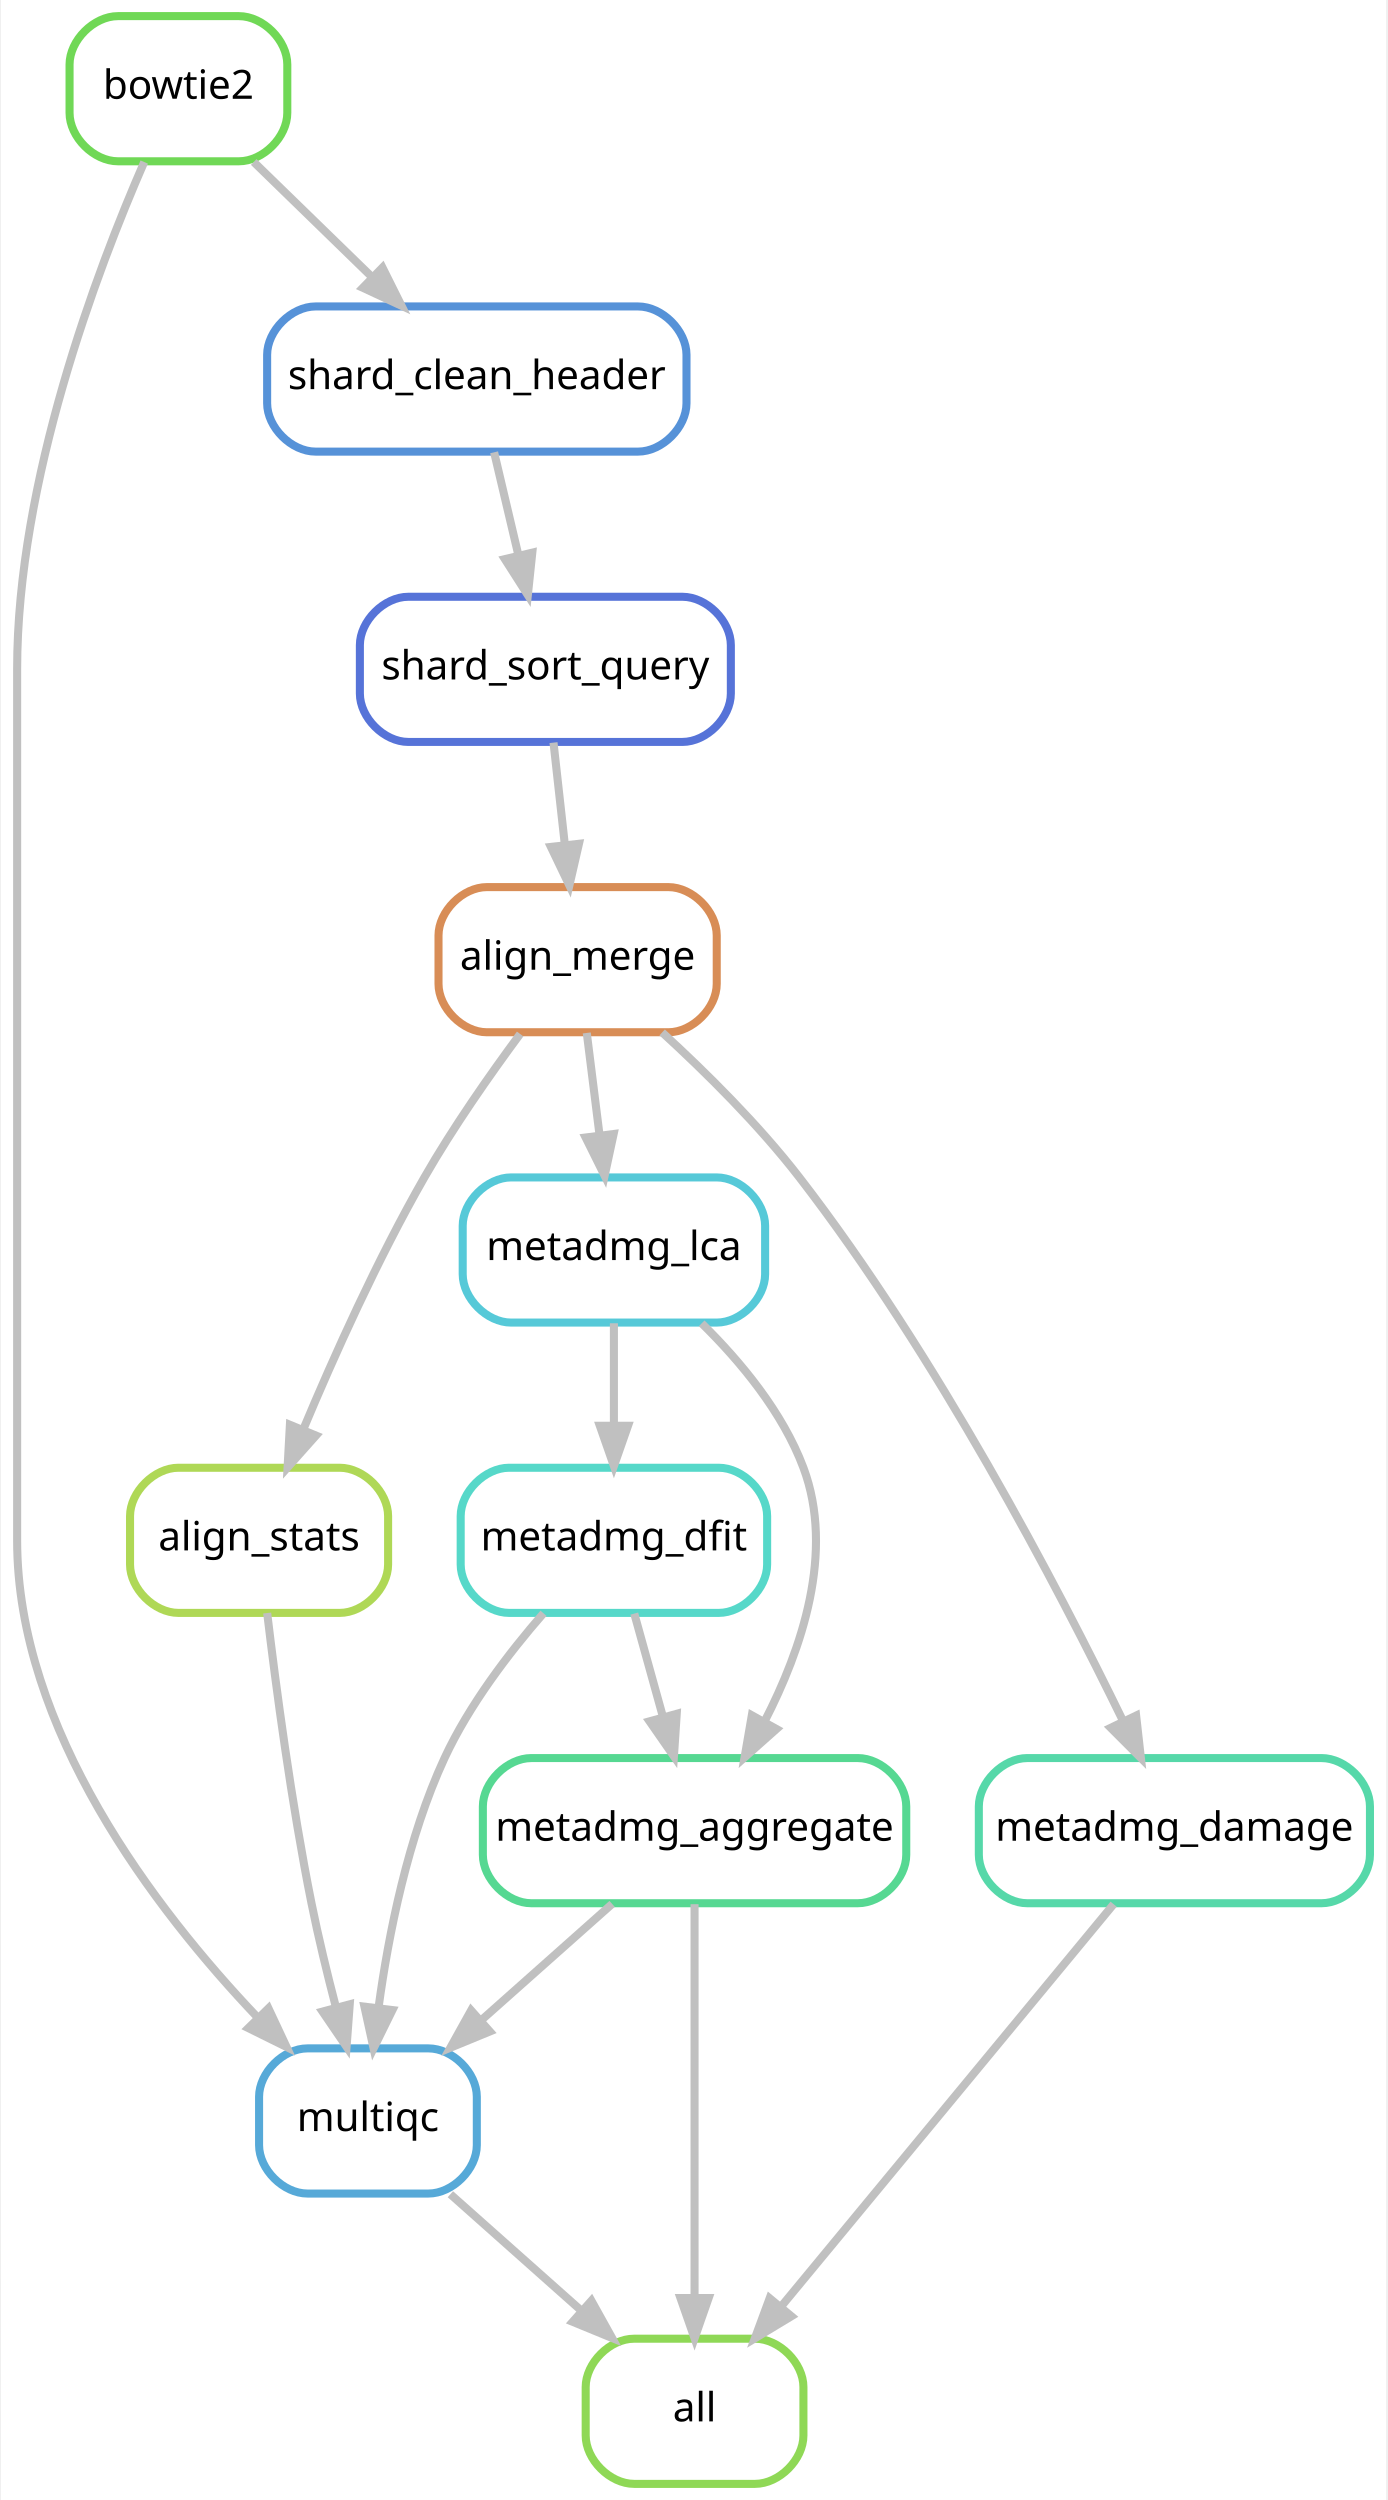
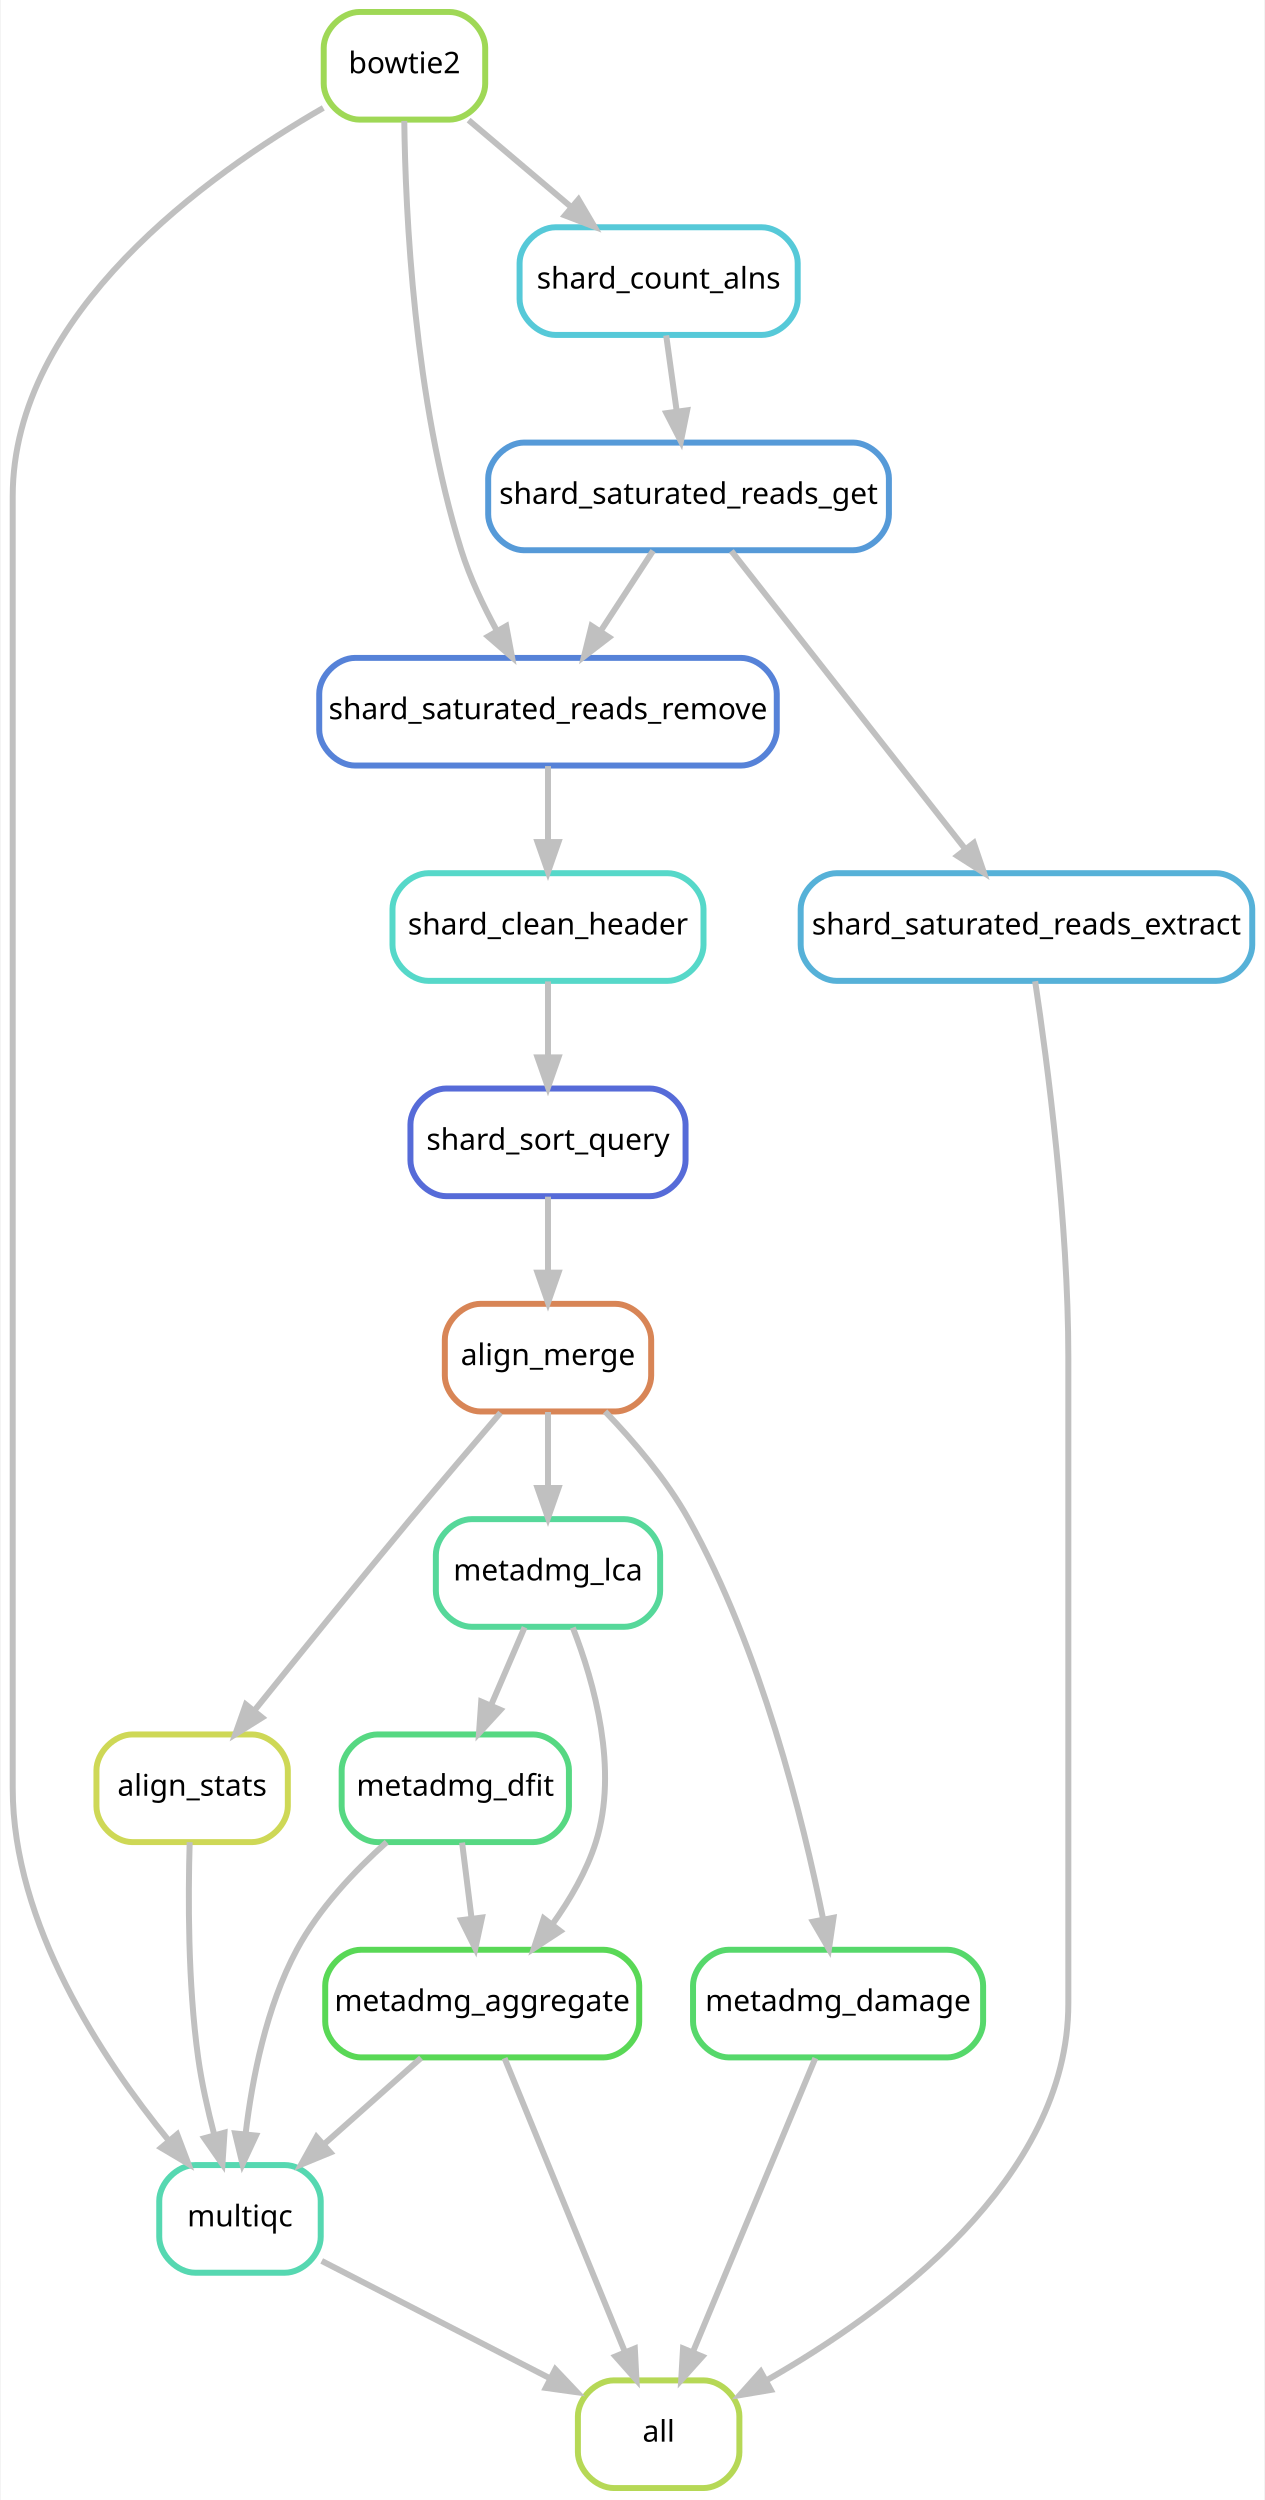
- <svg xmlns="http://www.w3.org/2000/svg" width="344pt" height="620pt" viewBox="0.00 0.00 343.50 620.00">
-   <g id="graph0" class="graph" transform="scale(1 1) rotate(0) translate(4 616)">
-     <polygon fill="#ffffff" stroke="transparent" points="-4,4 -4,-616 339.5,-616 339.5,4 -4,4" />
+ <svg xmlns="http://www.w3.org/2000/svg" width="423pt" height="836pt" viewBox="0.00 0.00 422.50 836.00">
+   <g id="graph0" class="graph" transform="scale(1 1) rotate(0) translate(4 832)">
+     <polygon fill="#ffffff" stroke="transparent" points="-4,4 -4,-832 418.5,-832 418.5,4 -4,4" />
    <g id="node1" class="node">
-       <path fill="none" stroke="#8fd856" stroke-width="2" d="M183,-36C183,-36 153,-36 153,-36 147,-36 141,-30 141,-24 141,-24 141,-12 141,-12 141,-6 147,0 153,0 153,0 183,0 183,0 189,0 195,-6 195,-12 195,-12 195,-24 195,-24 195,-30 189,-36 183,-36" />
-       <text text-anchor="middle" x="168" y="-15.5" font-family="sans" font-size="10.00" fill="#000000">all</text>
+       <path fill="none" stroke="#b6d856" stroke-width="2" d="M231,-36C231,-36 201,-36 201,-36 195,-36 189,-30 189,-24 189,-24 189,-12 189,-12 189,-6 195,0 201,0 201,0 231,0 231,0 237,0 243,-6 243,-12 243,-12 243,-24 243,-24 243,-30 237,-36 231,-36" />
+       <text text-anchor="middle" x="216" y="-15.5" font-family="sans" font-size="10.00" fill="#000000">all</text>
    </g>
    <g id="node2" class="node">
-       <path fill="none" stroke="#56a9d8" stroke-width="2" d="M102,-108C102,-108 72,-108 72,-108 66,-108 60,-102 60,-96 60,-96 60,-84 60,-84 60,-78 66,-72 72,-72 72,-72 102,-72 102,-72 108,-72 114,-78 114,-84 114,-84 114,-96 114,-96 114,-102 108,-108 102,-108" />
-       <text text-anchor="middle" x="87" y="-87.5" font-family="sans" font-size="10.00" fill="#000000">multiqc</text>
+       <path fill="none" stroke="#56d8b1" stroke-width="2" d="M91,-108C91,-108 61,-108 61,-108 55,-108 49,-102 49,-96 49,-96 49,-84 49,-84 49,-78 55,-72 61,-72 61,-72 91,-72 91,-72 97,-72 103,-78 103,-84 103,-84 103,-96 103,-96 103,-102 97,-108 91,-108" />
+       <text text-anchor="middle" x="76" y="-87.5" font-family="sans" font-size="10.00" fill="#000000">multiqc</text>
    </g>
    <g id="edge1" class="edge">
-       <path fill="none" stroke="#c0c0c0" stroke-width="2" d="M107.44,-71.831C117.32,-63.048 129.332,-52.371 140.045,-42.849" />
-       <polygon fill="#c0c0c0" stroke="#c0c0c0" stroke-width="2" points="142.418,-45.422 147.567,-36.163 137.767,-40.191 142.418,-45.422" />
+       <path fill="none" stroke="#c0c0c0" stroke-width="2" d="M103.326,-75.947C125.103,-64.747 155.792,-48.964 179.643,-36.698" />
+       <polygon fill="#c0c0c0" stroke="#c0c0c0" stroke-width="2" points="181.451,-39.704 188.743,-32.018 178.25,-33.479 181.451,-39.704" />
    </g>
    <g id="node3" class="node">
-       <path fill="none" stroke="#70d856" stroke-width="2" d="M55,-612C55,-612 25,-612 25,-612 19,-612 13,-606 13,-600 13,-600 13,-588 13,-588 13,-582 19,-576 25,-576 25,-576 55,-576 55,-576 61,-576 67,-582 67,-588 67,-588 67,-600 67,-600 67,-606 61,-612 55,-612" />
-       <text text-anchor="middle" x="40" y="-591.5" font-family="sans" font-size="10.00" fill="#000000">bowtie2</text>
+       <path fill="none" stroke="#9fd856" stroke-width="2" d="M146,-828C146,-828 116,-828 116,-828 110,-828 104,-822 104,-816 104,-816 104,-804 104,-804 104,-798 110,-792 116,-792 116,-792 146,-792 146,-792 152,-792 158,-798 158,-804 158,-804 158,-816 158,-816 158,-822 152,-828 146,-828" />
+       <text text-anchor="middle" x="131" y="-807.5" font-family="sans" font-size="10.00" fill="#000000">bowtie2</text>
+     </g>
+     <g id="edge5" class="edge">
+       <path fill="none" stroke="#c0c0c0" stroke-width="2" d="M103.857,-795.915C65.486,-773.828 0,-727.173 0,-666 0,-666 0,-666 0,-234 0,-188.656 29.838,-143.6 52.123,-116.273" />
+       <polygon fill="#c0c0c0" stroke="#c0c0c0" stroke-width="2" points="55.001,-118.289 58.754,-108.381 49.642,-113.786 55.001,-118.289" />
+     </g>
+     <g id="node8" class="node">
+       <path fill="none" stroke="#5682d8" stroke-width="2" d="M243.5,-612C243.5,-612 114.5,-612 114.5,-612 108.5,-612 102.5,-606 102.5,-600 102.5,-600 102.5,-588 102.5,-588 102.5,-582 108.5,-576 114.5,-576 114.5,-576 243.5,-576 243.5,-576 249.5,-576 255.5,-582 255.5,-588 255.5,-588 255.5,-600 255.5,-600 255.5,-606 249.5,-612 243.5,-612" />
+       <text text-anchor="middle" x="179" y="-591.5" font-family="sans" font-size="10.00" fill="#000000">shard_saturated_reads_remove</text>
+     </g>
+     <g id="edge13" class="edge">
+       <path fill="none" stroke="#c0c0c0" stroke-width="2" d="M130.94,-791.557C131.326,-760.995 134.194,-698.243 150,-648 152.877,-638.855 157.321,-629.458 161.872,-621.12" />
+       <polygon fill="#c0c0c0" stroke="#c0c0c0" stroke-width="2" points="165.035,-622.641 166.979,-612.226 158.964,-619.155 165.035,-622.641" />
+     </g>
+     <g id="node10" class="node">
+       <path fill="none" stroke="#56c9d8" stroke-width="2" d="M250.5,-756C250.5,-756 181.5,-756 181.5,-756 175.5,-756 169.5,-750 169.5,-744 169.5,-744 169.5,-732 169.5,-732 169.5,-726 175.5,-720 181.5,-720 181.5,-720 250.5,-720 250.5,-720 256.5,-720 262.5,-726 262.5,-732 262.5,-732 262.5,-744 262.5,-744 262.5,-750 256.5,-756 250.5,-756" />
+       <text text-anchor="middle" x="216" y="-735.5" font-family="sans" font-size="10.00" fill="#000000">shard_count_alns</text>
+     </g>
+     <g id="edge16" class="edge">
+       <path fill="none" stroke="#c0c0c0" stroke-width="2" d="M152.449,-791.831C162.818,-783.048 175.423,-772.371 186.665,-762.849" />
+       <polygon fill="#c0c0c0" stroke="#c0c0c0" stroke-width="2" points="189.19,-765.297 194.558,-756.163 184.665,-759.956 189.19,-765.297" />
+     </g>
+     <g id="node4" class="node">
+       <path fill="none" stroke="#ced856" stroke-width="2" d="M80,-252C80,-252 40,-252 40,-252 34,-252 28,-246 28,-240 28,-240 28,-228 28,-228 28,-222 34,-216 40,-216 40,-216 80,-216 80,-216 86,-216 92,-222 92,-228 92,-228 92,-240 92,-240 92,-246 86,-252 80,-252" />
+       <text text-anchor="middle" x="60" y="-231.5" font-family="sans" font-size="10.00" fill="#000000">align_stats</text>
+     </g>
+     <g id="edge6" class="edge">
+       <path fill="none" stroke="#c0c0c0" stroke-width="2" d="M59.182,-215.973C58.64,-197.733 58.561,-168.769 62,-144 63.18,-135.501 65.22,-126.418 67.383,-118.172" />
+       <polygon fill="#c0c0c0" stroke="#c0c0c0" stroke-width="2" points="70.826,-118.854 70.134,-108.282 64.082,-116.978 70.826,-118.854" />
+     </g>
+     <g id="node5" class="node">
+       <path fill="none" stroke="#d88556" stroke-width="2" d="M201.5,-396C201.5,-396 156.5,-396 156.5,-396 150.5,-396 144.5,-390 144.5,-384 144.5,-384 144.5,-372 144.5,-372 144.5,-366 150.5,-360 156.5,-360 156.5,-360 201.5,-360 201.5,-360 207.5,-360 213.5,-366 213.5,-372 213.5,-372 213.5,-384 213.5,-384 213.5,-390 207.5,-396 201.5,-396" />
+       <text text-anchor="middle" x="179" y="-375.5" font-family="sans" font-size="10.00" fill="#000000">align_merge</text>
+     </g>
+     <g id="edge9" class="edge">
+       <path fill="none" stroke="#c0c0c0" stroke-width="2" d="M163.135,-359.599C154.218,-349.201 142.919,-335.933 133,-324 115.156,-302.534 95.21,-277.899 80.683,-259.835" />
+       <polygon fill="#c0c0c0" stroke="#c0c0c0" stroke-width="2" points="83.407,-257.638 74.417,-252.034 77.95,-262.022 83.407,-257.638" />
+     </g>
+     <g id="node12" class="node">
+       <path fill="none" stroke="#56d89a" stroke-width="2" d="M204.5,-324C204.5,-324 153.5,-324 153.5,-324 147.5,-324 141.5,-318 141.5,-312 141.5,-312 141.5,-300 141.5,-300 141.5,-294 147.5,-288 153.5,-288 153.5,-288 204.5,-288 204.5,-288 210.5,-288 216.5,-294 216.5,-300 216.5,-300 216.5,-312 216.5,-312 216.5,-318 210.5,-324 204.5,-324" />
+       <text text-anchor="middle" x="179" y="-303.5" font-family="sans" font-size="10.00" fill="#000000">metadmg_lca</text>
+     </g>
+     <g id="edge18" class="edge">
+       <path fill="none" stroke="#c0c0c0" stroke-width="2" d="M179,-359.831C179,-352.131 179,-342.974 179,-334.417" />
+       <polygon fill="#c0c0c0" stroke="#c0c0c0" stroke-width="2" points="182.5,-334.413 179,-324.413 175.5,-334.413 182.5,-334.413" />
+     </g>
+     <g id="node15" class="node">
+       <path fill="none" stroke="#56d86b" stroke-width="2" d="M312.5,-180C312.5,-180 239.5,-180 239.5,-180 233.5,-180 227.5,-174 227.5,-168 227.5,-168 227.5,-156 227.5,-156 227.5,-150 233.5,-144 239.5,-144 239.5,-144 312.5,-144 312.5,-144 318.5,-144 324.5,-150 324.5,-156 324.5,-156 324.5,-168 324.5,-168 324.5,-174 318.5,-180 312.5,-180" />
+       <text text-anchor="middle" x="276" y="-159.5" font-family="sans" font-size="10.00" fill="#000000">metadmg_damage</text>
+     </g>
+     <g id="edge22" class="edge">
+       <path fill="none" stroke="#c0c0c0" stroke-width="2" d="M198.091,-359.994C207.607,-350.135 218.627,-337.25 226,-324 250.215,-280.484 264.262,-223.728 271.004,-190.24" />
+       <polygon fill="#c0c0c0" stroke="#c0c0c0" stroke-width="2" points="274.477,-190.714 272.94,-180.231 267.605,-189.384 274.477,-190.714" />
+     </g>
+     <g id="node6" class="node">
+       <path fill="none" stroke="#566bd8" stroke-width="2" d="M213,-468C213,-468 145,-468 145,-468 139,-468 133,-462 133,-456 133,-456 133,-444 133,-444 133,-438 139,-432 145,-432 145,-432 213,-432 213,-432 219,-432 225,-438 225,-444 225,-444 225,-456 225,-456 225,-462 219,-468 213,-468" />
+       <text text-anchor="middle" x="179" y="-447.5" font-family="sans" font-size="10.00" fill="#000000">shard_sort_query</text>
+     </g>
+     <g id="edge10" class="edge">
+       <path fill="none" stroke="#c0c0c0" stroke-width="2" d="M179,-431.831C179,-424.131 179,-414.974 179,-406.417" />
+       <polygon fill="#c0c0c0" stroke="#c0c0c0" stroke-width="2" points="182.5,-406.413 179,-396.413 175.5,-406.413 182.5,-406.413" />
+     </g>
+     <g id="node7" class="node">
+       <path fill="none" stroke="#56d8c9" stroke-width="2" d="M219,-540C219,-540 139,-540 139,-540 133,-540 127,-534 127,-528 127,-528 127,-516 127,-516 127,-510 133,-504 139,-504 139,-504 219,-504 219,-504 225,-504 231,-510 231,-516 231,-516 231,-528 231,-528 231,-534 225,-540 219,-540" />
+       <text text-anchor="middle" x="179" y="-519.5" font-family="sans" font-size="10.00" fill="#000000">shard_clean_header</text>
+     </g>
+     <g id="edge11" class="edge">
+       <path fill="none" stroke="#c0c0c0" stroke-width="2" d="M179,-503.831C179,-496.131 179,-486.974 179,-478.417" />
+       <polygon fill="#c0c0c0" stroke="#c0c0c0" stroke-width="2" points="182.5,-478.413 179,-468.413 175.5,-478.413 182.5,-478.413" />
+     </g>
+     <g id="edge12" class="edge">
+       <path fill="none" stroke="#c0c0c0" stroke-width="2" d="M179,-575.831C179,-568.131 179,-558.974 179,-550.417" />
+       <polygon fill="#c0c0c0" stroke="#c0c0c0" stroke-width="2" points="182.5,-550.413 179,-540.413 175.5,-550.413 182.5,-550.413" />
+     </g>
+     <g id="node9" class="node">
+       <path fill="none" stroke="#569ad8" stroke-width="2" d="M281,-684C281,-684 171,-684 171,-684 165,-684 159,-678 159,-672 159,-672 159,-660 159,-660 159,-654 165,-648 171,-648 171,-648 281,-648 281,-648 287,-648 293,-654 293,-660 293,-660 293,-672 293,-672 293,-678 287,-684 281,-684" />
+       <text text-anchor="middle" x="226" y="-663.5" font-family="sans" font-size="10.00" fill="#000000">shard_saturated_reads_get</text>
+     </g>
+     <g id="edge14" class="edge">
+       <path fill="none" stroke="#c0c0c0" stroke-width="2" d="M214.14,-647.831C208.837,-639.708 202.476,-629.964 196.633,-621.012" />
+       <polygon fill="#c0c0c0" stroke="#c0c0c0" stroke-width="2" points="199.417,-618.874 191.02,-612.413 193.555,-622.7 199.417,-618.874" />
+     </g>
+     <g id="node14" class="node">
+       <path fill="none" stroke="#56b1d8" stroke-width="2" d="M402.5,-540C402.5,-540 275.5,-540 275.5,-540 269.5,-540 263.5,-534 263.5,-528 263.5,-528 263.5,-516 263.5,-516 263.5,-510 269.5,-504 275.5,-504 275.5,-504 402.5,-504 402.5,-504 408.5,-504 414.5,-510 414.5,-516 414.5,-516 414.5,-528 414.5,-528 414.5,-534 408.5,-540 402.5,-540" />
+       <text text-anchor="middle" x="339" y="-519.5" font-family="sans" font-size="10.00" fill="#000000">shard_saturated_reads_extract</text>
+     </g>
+     <g id="edge21" class="edge">
+       <path fill="none" stroke="#c0c0c0" stroke-width="2" d="M240.311,-647.762C260.095,-622.552 295.911,-576.91 318.523,-548.095" />
+       <polygon fill="#c0c0c0" stroke="#c0c0c0" stroke-width="2" points="321.385,-550.117 324.805,-540.09 315.878,-545.796 321.385,-550.117" />
+     </g>
+     <g id="edge15" class="edge">
+       <path fill="none" stroke="#c0c0c0" stroke-width="2" d="M218.523,-719.831C219.593,-712.131 220.865,-702.974 222.053,-694.417" />
+       <polygon fill="#c0c0c0" stroke="#c0c0c0" stroke-width="2" points="225.534,-694.8 223.443,-684.413 218.6,-693.837 225.534,-694.8" />
+     </g>
+     <g id="node11" class="node">
+       <path fill="none" stroke="#56d882" stroke-width="2" d="M174,-252C174,-252 122,-252 122,-252 116,-252 110,-246 110,-240 110,-240 110,-228 110,-228 110,-222 116,-216 122,-216 122,-216 174,-216 174,-216 180,-216 186,-222 186,-228 186,-228 186,-240 186,-240 186,-246 180,-252 174,-252" />
+       <text text-anchor="middle" x="148" y="-231.5" font-family="sans" font-size="10.00" fill="#000000">metadmg_dfit</text>
+     </g>
+     <g id="edge8" class="edge">
+       <path fill="none" stroke="#c0c0c0" stroke-width="2" d="M125.055,-215.994C114.357,-206.414 102.385,-193.777 95,-180 84.783,-160.94 80.059,-136.86 77.875,-118.405" />
+       <polygon fill="#c0c0c0" stroke="#c0c0c0" stroke-width="2" points="81.339,-117.871 76.86,-108.269 74.374,-118.568 81.339,-117.871" />
+     </g>
+     <g id="node13" class="node">
+       <path fill="none" stroke="#59d856" stroke-width="2" d="M197.5,-180C197.5,-180 116.5,-180 116.5,-180 110.5,-180 104.5,-174 104.5,-168 104.5,-168 104.5,-156 104.5,-156 104.5,-150 110.5,-144 116.5,-144 116.5,-144 197.5,-144 197.5,-144 203.5,-144 209.5,-150 209.5,-156 209.5,-156 209.5,-168 209.5,-168 209.5,-174 203.5,-180 197.5,-180" />
+       <text text-anchor="middle" x="157" y="-159.5" font-family="sans" font-size="10.00" fill="#000000">metadmg_aggregate</text>
+     </g>
+     <g id="edge19" class="edge">
+       <path fill="none" stroke="#c0c0c0" stroke-width="2" d="M150.271,-215.831C151.234,-208.131 152.378,-198.974 153.448,-190.417" />
+       <polygon fill="#c0c0c0" stroke="#c0c0c0" stroke-width="2" points="156.931,-190.77 154.698,-180.413 149.985,-189.902 156.931,-190.77" />
+     </g>
+     <g id="edge17" class="edge">
+       <path fill="none" stroke="#c0c0c0" stroke-width="2" d="M171.177,-287.831C167.789,-279.962 163.746,-270.571 159.992,-261.853" />
+       <polygon fill="#c0c0c0" stroke="#c0c0c0" stroke-width="2" points="163.097,-260.214 155.928,-252.413 156.668,-262.982 163.097,-260.214" />
+     </g>
+     <g id="edge20" class="edge">
+       <path fill="none" stroke="#c0c0c0" stroke-width="2" d="M187.296,-287.736C194.498,-269.312 202.664,-240.208 195,-216 191.918,-206.266 186.382,-196.769 180.471,-188.523" />
+       <polygon fill="#c0c0c0" stroke="#c0c0c0" stroke-width="2" points="183.125,-186.232 174.263,-180.424 177.569,-190.49 183.125,-186.232" />
+     </g>
+     <g id="edge3" class="edge">
+       <path fill="none" stroke="#c0c0c0" stroke-width="2" d="M164.472,-143.762C174.624,-118.985 192.862,-74.471 204.694,-45.594" />
+       <polygon fill="#c0c0c0" stroke="#c0c0c0" stroke-width="2" points="208.036,-46.67 208.588,-36.09 201.558,-44.016 208.036,-46.67" />
+     </g>
+     <g id="edge7" class="edge">
+       <path fill="none" stroke="#c0c0c0" stroke-width="2" d="M136.56,-143.831C126.68,-135.048 114.668,-124.371 103.955,-114.849" />
+       <polygon fill="#c0c0c0" stroke="#c0c0c0" stroke-width="2" points="106.233,-112.191 96.433,-108.163 101.582,-117.422 106.233,-112.191" />
    </g>
    <g id="edge4" class="edge">
-       <path fill="none" stroke="#c0c0c0" stroke-width="2" d="M31.517,-575.81C19.775,-548.922 0,-496.704 0,-450 0,-450 0,-450 0,-234 0,-187.212 34.064,-142.595 59.562,-115.752" />
-       <polygon fill="#c0c0c0" stroke="#c0c0c0" stroke-width="2" points="62.327,-117.932 66.822,-108.338 57.325,-113.035 62.327,-117.932" />
-     </g>
-     <g id="node7" class="node">
-       <path fill="none" stroke="#5692d8" stroke-width="2" d="M154,-540C154,-540 74,-540 74,-540 68,-540 62,-534 62,-528 62,-528 62,-516 62,-516 62,-510 68,-504 74,-504 74,-504 154,-504 154,-504 160,-504 166,-510 166,-516 166,-516 166,-528 166,-528 166,-534 160,-540 154,-540" />
-       <text text-anchor="middle" x="114" y="-519.5" font-family="sans" font-size="10.00" fill="#000000">shard_clean_header</text>
-     </g>
-     <g id="edge11" class="edge">
-       <path fill="none" stroke="#c0c0c0" stroke-width="2" d="M58.673,-575.831C67.525,-567.219 78.249,-556.785 87.889,-547.405" />
-       <polygon fill="#c0c0c0" stroke="#c0c0c0" stroke-width="2" points="90.606,-549.645 95.333,-540.163 85.725,-544.628 90.606,-549.645" />
-     </g>
-     <g id="node4" class="node">
-       <path fill="none" stroke="#afd856" stroke-width="2" d="M80,-252C80,-252 40,-252 40,-252 34,-252 28,-246 28,-240 28,-240 28,-228 28,-228 28,-222 34,-216 40,-216 40,-216 80,-216 80,-216 86,-216 92,-222 92,-228 92,-228 92,-240 92,-240 92,-246 86,-252 80,-252" />
-       <text text-anchor="middle" x="60" y="-231.5" font-family="sans" font-size="10.00" fill="#000000">align_stats</text>
-     </g>
-     <g id="edge5" class="edge">
-       <path fill="none" stroke="#c0c0c0" stroke-width="2" d="M62.011,-215.97C64.185,-197.729 68.017,-168.763 73,-144 74.693,-135.588 76.89,-126.531 79.041,-118.283" />
-       <polygon fill="#c0c0c0" stroke="#c0c0c0" stroke-width="2" points="82.488,-118.943 81.698,-108.378 75.727,-117.129 82.488,-118.943" />
-     </g>
-     <g id="node5" class="node">
-       <path fill="none" stroke="#d88d56" stroke-width="2" d="M161.5,-396C161.5,-396 116.5,-396 116.5,-396 110.5,-396 104.5,-390 104.5,-384 104.5,-384 104.5,-372 104.5,-372 104.5,-366 110.5,-360 116.5,-360 116.5,-360 161.5,-360 161.5,-360 167.5,-360 173.5,-366 173.5,-372 173.5,-372 173.5,-384 173.5,-384 173.5,-390 167.5,-396 161.5,-396" />
-       <text text-anchor="middle" x="139" y="-375.5" font-family="sans" font-size="10.00" fill="#000000">align_merge</text>
-     </g>
-     <g id="edge8" class="edge">
-       <path fill="none" stroke="#c0c0c0" stroke-width="2" d="M124.746,-359.572C117.204,-349.388 108.067,-336.334 101,-324 89.404,-303.763 78.57,-279.661 70.954,-261.494" />
-       <polygon fill="#c0c0c0" stroke="#c0c0c0" stroke-width="2" points="74.118,-259.985 67.07,-252.074 67.646,-262.653 74.118,-259.985" />
-     </g>
-     <g id="node9" class="node">
-       <path fill="none" stroke="#56c9d8" stroke-width="2" d="M173.5,-324C173.5,-324 122.5,-324 122.5,-324 116.5,-324 110.5,-318 110.5,-312 110.5,-312 110.5,-300 110.5,-300 110.5,-294 116.5,-288 122.5,-288 122.5,-288 173.5,-288 173.5,-288 179.5,-288 185.5,-294 185.5,-300 185.5,-300 185.5,-312 185.5,-312 185.5,-318 179.5,-324 173.5,-324" />
-       <text text-anchor="middle" x="148" y="-303.5" font-family="sans" font-size="10.00" fill="#000000">metadmg_lca</text>
-     </g>
-     <g id="edge13" class="edge">
-       <path fill="none" stroke="#c0c0c0" stroke-width="2" d="M141.271,-359.831C142.234,-352.131 143.378,-342.974 144.448,-334.417" />
-       <polygon fill="#c0c0c0" stroke="#c0c0c0" stroke-width="2" points="147.931,-334.77 145.698,-324.413 140.985,-333.902 147.931,-334.77" />
-     </g>
-     <g id="node11" class="node">
-       <path fill="none" stroke="#56d8a9" stroke-width="2" d="M323.5,-180C323.5,-180 250.5,-180 250.5,-180 244.5,-180 238.5,-174 238.5,-168 238.5,-168 238.5,-156 238.5,-156 238.5,-150 244.5,-144 250.5,-144 250.5,-144 323.5,-144 323.5,-144 329.5,-144 335.5,-150 335.5,-156 335.5,-156 335.5,-168 335.5,-168 335.5,-174 329.5,-180 323.5,-180" />
-       <text text-anchor="middle" x="287" y="-159.5" font-family="sans" font-size="10.00" fill="#000000">metadmg_damage</text>
-     </g>
-     <g id="edge16" class="edge">
-       <path fill="none" stroke="#c0c0c0" stroke-width="2" d="M159.962,-359.965C170.846,-349.999 183.936,-337.024 194,-324 227.928,-280.09 258.05,-222.504 274.295,-189.142" />
-       <polygon fill="#c0c0c0" stroke="#c0c0c0" stroke-width="2" points="277.509,-190.535 278.691,-180.006 271.201,-187.5 277.509,-190.535" />
-     </g>
-     <g id="node6" class="node">
-       <path fill="none" stroke="#5673d8" stroke-width="2" d="M165,-468C165,-468 97,-468 97,-468 91,-468 85,-462 85,-456 85,-456 85,-444 85,-444 85,-438 91,-432 97,-432 97,-432 165,-432 165,-432 171,-432 177,-438 177,-444 177,-444 177,-456 177,-456 177,-462 171,-468 165,-468" />
-       <text text-anchor="middle" x="131" y="-447.5" font-family="sans" font-size="10.00" fill="#000000">shard_sort_query</text>
-     </g>
-     <g id="edge9" class="edge">
-       <path fill="none" stroke="#c0c0c0" stroke-width="2" d="M133.019,-431.831C133.874,-424.131 134.892,-414.974 135.843,-406.417" />
-       <polygon fill="#c0c0c0" stroke="#c0c0c0" stroke-width="2" points="139.328,-406.739 136.954,-396.413 132.371,-405.966 139.328,-406.739" />
-     </g>
-     <g id="edge10" class="edge">
-       <path fill="none" stroke="#c0c0c0" stroke-width="2" d="M118.29,-503.831C120.108,-496.131 122.27,-486.974 124.29,-478.417" />
-       <polygon fill="#c0c0c0" stroke="#c0c0c0" stroke-width="2" points="127.761,-478.95 126.652,-468.413 120.948,-477.341 127.761,-478.95" />
-     </g>
-     <g id="node8" class="node">
-       <path fill="none" stroke="#56d8c9" stroke-width="2" d="M174,-252C174,-252 122,-252 122,-252 116,-252 110,-246 110,-240 110,-240 110,-228 110,-228 110,-222 116,-216 122,-216 122,-216 174,-216 174,-216 180,-216 186,-222 186,-228 186,-228 186,-240 186,-240 186,-246 180,-252 174,-252" />
-       <text text-anchor="middle" x="148" y="-231.5" font-family="sans" font-size="10.00" fill="#000000">metadmg_dfit</text>
-     </g>
-     <g id="edge6" class="edge">
-       <path fill="none" stroke="#c0c0c0" stroke-width="2" d="M130.539,-215.906C121.925,-206.023 112.1,-193.143 106,-180 96.895,-160.384 92.106,-136.336 89.615,-118.035" />
-       <polygon fill="#c0c0c0" stroke="#c0c0c0" stroke-width="2" points="93.077,-117.507 88.398,-108.001 86.128,-118.349 93.077,-117.507" />
-     </g>
-     <g id="node10" class="node">
-       <path fill="none" stroke="#56d892" stroke-width="2" d="M208.5,-180C208.5,-180 127.5,-180 127.5,-180 121.5,-180 115.5,-174 115.5,-168 115.5,-168 115.5,-156 115.5,-156 115.5,-150 121.5,-144 127.5,-144 127.5,-144 208.5,-144 208.5,-144 214.5,-144 220.5,-150 220.5,-156 220.5,-156 220.5,-168 220.5,-168 220.5,-174 214.5,-180 208.5,-180" />
-       <text text-anchor="middle" x="168" y="-159.5" font-family="sans" font-size="10.00" fill="#000000">metadmg_aggregate</text>
-     </g>
-     <g id="edge15" class="edge">
-       <path fill="none" stroke="#c0c0c0" stroke-width="2" d="M153.047,-215.831C155.209,-208.046 157.785,-198.773 160.185,-190.135" />
-       <polygon fill="#c0c0c0" stroke="#c0c0c0" stroke-width="2" points="163.581,-190.985 162.885,-180.413 156.836,-189.112 163.581,-190.985" />
-     </g>
-     <g id="edge12" class="edge">
-       <path fill="none" stroke="#c0c0c0" stroke-width="2" d="M148,-287.831C148,-280.131 148,-270.974 148,-262.417" />
-       <polygon fill="#c0c0c0" stroke="#c0c0c0" stroke-width="2" points="151.5,-262.413 148,-252.413 144.5,-262.413 151.5,-262.413" />
-     </g>
-     <g id="edge14" class="edge">
-       <path fill="none" stroke="#c0c0c0" stroke-width="2" d="M169.767,-287.817C179.472,-278.282 189.86,-265.736 195,-252 202.79,-231.184 194.64,-207.031 185.31,-188.991" />
-       <polygon fill="#c0c0c0" stroke="#c0c0c0" stroke-width="2" points="188.321,-187.203 180.402,-180.164 182.203,-190.605 188.321,-187.203" />
+       <path fill="none" stroke="#c0c0c0" stroke-width="2" d="M341.901,-503.87C346.002,-476.623 353,-423.463 353,-378 353,-378 353,-378 353,-162 353,-103.293 292.491,-59.017 251.9,-35.92" />
+       <polygon fill="#c0c0c0" stroke="#c0c0c0" stroke-width="2" points="253.513,-32.812 243.067,-31.046 250.131,-38.941 253.513,-32.812" />
    </g>
    <g id="edge2" class="edge">
-       <path fill="none" stroke="#c0c0c0" stroke-width="2" d="M168,-143.762C168,-119.201 168,-75.247 168,-46.354" />
-       <polygon fill="#c0c0c0" stroke="#c0c0c0" stroke-width="2" points="171.5,-46.09 168,-36.09 164.5,-46.09 171.5,-46.09" />
-     </g>
-     <g id="edge7" class="edge">
-       <path fill="none" stroke="#c0c0c0" stroke-width="2" d="M147.56,-143.831C137.679,-135.048 125.668,-124.371 114.955,-114.849" />
-       <polygon fill="#c0c0c0" stroke="#c0c0c0" stroke-width="2" points="117.233,-112.191 107.433,-108.163 112.582,-117.422 117.233,-112.191" />
-     </g>
-     <g id="edge3" class="edge">
-       <path fill="none" stroke="#c0c0c0" stroke-width="2" d="M271.929,-143.762C251.095,-118.552 213.377,-72.91 189.565,-44.095" />
-       <polygon fill="#c0c0c0" stroke="#c0c0c0" stroke-width="2" points="192.017,-41.569 182.949,-36.09 186.621,-46.028 192.017,-41.569" />
+       <path fill="none" stroke="#c0c0c0" stroke-width="2" d="M268.401,-143.762C258.077,-118.985 239.53,-74.471 227.498,-45.594" />
+       <polygon fill="#c0c0c0" stroke="#c0c0c0" stroke-width="2" points="230.614,-43.974 223.537,-36.09 224.153,-46.667 230.614,-43.974" />
    </g>
  </g>
</svg>
